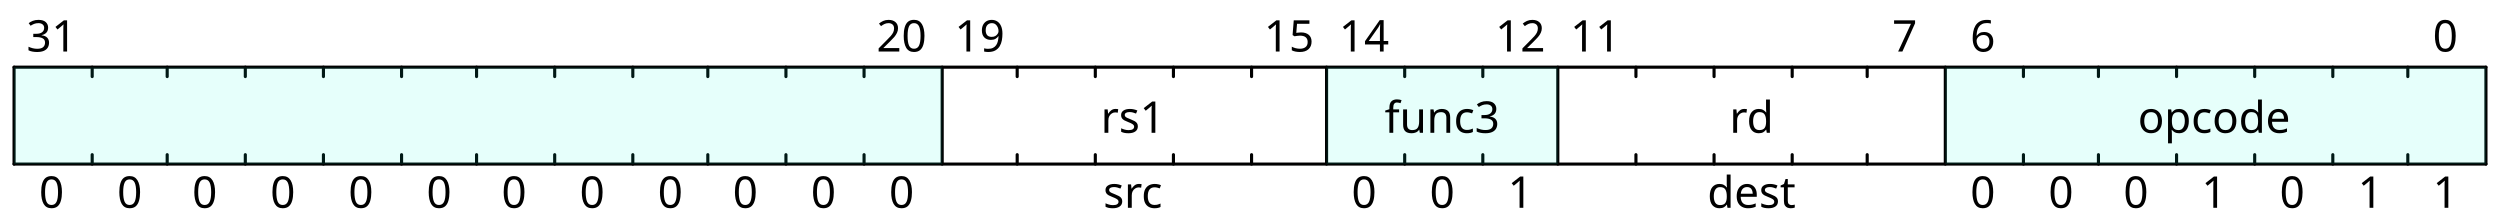
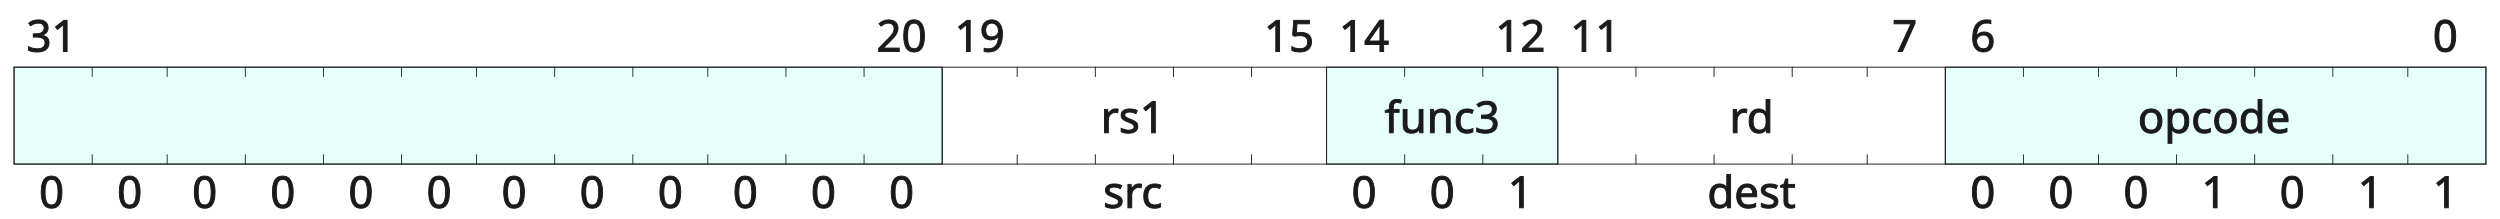
<svg xmlns="http://www.w3.org/2000/svg" width="800" height="70" viewBox="0 0 800 70" class="WaveDrom">
+   <style>
+         g { fill: #1a1a1aff;
+             stroke: #1a1a1aff;
+             stroke-width: 0.3}
+         rect {fill-opacity:0.1;fill:#00ffd5}
+ 
+         @media (prefers-color-scheme: dark) {
+         g {fill: rgb(117, 116, 116);
+             stroke: rgb(117, 116, 116) }
+         text {fill: #ccccccff;
+             stroke: #ccccccff }
+         rect {fill: #08bbb5;
+             fill-opacity: 0.3}
+         }
+   </style>
  <g transform="translate(0.5,0.5)" text-anchor="middle" font-size="14" font-family="sans-serif" font-weight="normal">
    <g transform="translate(4,21)">
      <g stroke="black" stroke-width="1" stroke-linecap="round">
        <line x2="791" />
        <line y2="31" />
        <line x2="791" y1="31" y2="31" />
        <line x1="791" x2="791" y2="31" />
        <line x1="766" x2="766" y2="3" />
        <line x1="766" x2="766" y1="31" y2="28" />
        <line x1="742" x2="742" y2="3" />
        <line x1="742" x2="742" y1="31" y2="28" />
        <line x1="717" x2="717" y2="3" />
        <line x1="717" x2="717" y1="31" y2="28" />
        <line x1="692" x2="692" y2="3" />
        <line x1="692" x2="692" y1="31" y2="28" />
        <line x1="667" x2="667" y2="3" />
        <line x1="667" x2="667" y1="31" y2="28" />
        <line x1="643" x2="643" y2="3" />
        <line x1="643" x2="643" y1="31" y2="28" />
        <line x1="618" x2="618" y2="31" />
        <line x1="593" x2="593" y2="3" />
        <line x1="593" x2="593" y1="31" y2="28" />
        <line x1="569" x2="569" y2="3" />
        <line x1="569" x2="569" y1="31" y2="28" />
        <line x1="544" x2="544" y2="3" />
        <line x1="544" x2="544" y1="31" y2="28" />
        <line x1="519" x2="519" y2="3" />
        <line x1="519" x2="519" y1="31" y2="28" />
        <line x1="494" x2="494" y2="31" />
        <line x1="470" x2="470" y2="3" />
        <line x1="470" x2="470" y1="31" y2="28" />
        <line x1="445" x2="445" y2="3" />
        <line x1="445" x2="445" y1="31" y2="28" />
        <line x1="420" x2="420" y2="31" />
        <line x1="396" x2="396" y2="3" />
        <line x1="396" x2="396" y1="31" y2="28" />
        <line x1="371" x2="371" y2="3" />
        <line x1="371" x2="371" y1="31" y2="28" />
        <line x1="346" x2="346" y2="3" />
        <line x1="346" x2="346" y1="31" y2="28" />
        <line x1="321" x2="321" y2="3" />
        <line x1="321" x2="321" y1="31" y2="28" />
        <line x1="297" x2="297" y2="31" />
        <line x1="272" x2="272" y2="3" />
        <line x1="272" x2="272" y1="31" y2="28" />
        <line x1="247" x2="247" y2="3" />
        <line x1="247" x2="247" y1="31" y2="28" />
        <line x1="222" x2="222" y2="3" />
        <line x1="222" x2="222" y1="31" y2="28" />
        <line x1="198" x2="198" y2="3" />
        <line x1="198" x2="198" y1="31" y2="28" />
        <line x1="173" x2="173" y2="3" />
        <line x1="173" x2="173" y1="31" y2="28" />
        <line x1="148" x2="148" y2="3" />
        <line x1="148" x2="148" y1="31" y2="28" />
        <line x1="124" x2="124" y2="3" />
        <line x1="124" x2="124" y1="31" y2="28" />
        <line x1="99" x2="99" y2="3" />
        <line x1="99" x2="99" y1="31" y2="28" />
        <line x1="74" x2="74" y2="3" />
        <line x1="74" x2="74" y1="31" y2="28" />
        <line x1="49" x2="49" y2="3" />
        <line x1="49" x2="49" y1="31" y2="28" />
        <line x1="25" x2="25" y2="3" />
        <line x1="25" x2="25" y1="31" y2="28" />
      </g>
      <g>
        <g>
-           <rect x="618" width="173" height="31" field="opcode" style="fill-opacity:0.1;fill:#00ffd5" />
-           <rect x="420" width="74" height="31" field="func3" style="fill-opacity:0.1;fill:#00ffd5" />
-           <rect width="297" height="31" field="" style="fill-opacity:0.1;fill:#00ffd5" />
+           <rect x="618" width="173" height="31" field="opcode" />
+           <rect x="420" width="74" height="31" field="func3" />
+           <rect width="297" height="31" field="" />
        </g>
        <g transform="translate(12,-11)">
          <g transform="translate(766)">
            <text y="6">0</text>
          </g>
          <g transform="translate(618)">
            <text y="6">6</text>
          </g>
          <g transform="translate(593)">
            <text y="6">7</text>
          </g>
          <g transform="translate(494)">
            <text y="6">11</text>
          </g>
          <g transform="translate(470)">
            <text y="6">12</text>
          </g>
          <g transform="translate(420)">
            <text y="6">14</text>
          </g>
          <g transform="translate(396)">
            <text y="6">15</text>
          </g>
          <g transform="translate(297)">
            <text y="6">19</text>
          </g>
          <g transform="translate(272)">
            <text y="6">20</text>
          </g>
          <g transform="translate(0)">
            <text y="6">31</text>
          </g>
        </g>
        <g transform="translate(12,15)">
          <g transform="translate(692)">
            <text y="6">
              <tspan>opcode</tspan>
            </text>
          </g>
          <g transform="translate(544)">
            <text y="6">
              <tspan>rd</tspan>
            </text>
          </g>
          <g transform="translate(445)">
            <text y="6">
              <tspan>func3</tspan>
            </text>
          </g>
          <g transform="translate(346)">
            <text y="6">
              <tspan>rs1</tspan>
            </text>
          </g>
          <g transform="translate(136)">
            <text y="6">
              <tspan />
            </text>
          </g>
        </g>
        <g transform="translate(12,39)">
          <g>
            <g transform="translate(766)">
              <text y="6">1</text>
            </g>
            <g transform="translate(742)">
              <text y="6">1</text>
            </g>
            <g transform="translate(717)">
              <text y="6">0</text>
            </g>
            <g transform="translate(692)">
              <text y="6">1</text>
            </g>
            <g transform="translate(667)">
              <text y="6">0</text>
            </g>
            <g transform="translate(643)">
              <text y="6">0</text>
            </g>
            <g transform="translate(618)">
              <text y="6">0</text>
            </g>
          </g>
          <g transform="translate(544)">
            <text y="6">
              <tspan>dest</tspan>
            </text>
          </g>
          <g>
            <g transform="translate(470)">
              <text y="6">1</text>
            </g>
            <g transform="translate(445)">
              <text y="6">0</text>
            </g>
            <g transform="translate(420)">
              <text y="6">0</text>
            </g>
          </g>
          <g transform="translate(346)">
            <text y="6">
              <tspan>src</tspan>
            </text>
          </g>
          <g>
            <g transform="translate(272)">
              <text y="6">0</text>
            </g>
            <g transform="translate(247)">
              <text y="6">0</text>
            </g>
            <g transform="translate(222)">
              <text y="6">0</text>
            </g>
            <g transform="translate(198)">
              <text y="6">0</text>
            </g>
            <g transform="translate(173)">
              <text y="6">0</text>
            </g>
            <g transform="translate(148)">
              <text y="6">0</text>
            </g>
            <g transform="translate(124)">
              <text y="6">0</text>
            </g>
            <g transform="translate(99)">
              <text y="6">0</text>
            </g>
            <g transform="translate(74)">
              <text y="6">0</text>
            </g>
            <g transform="translate(49)">
              <text y="6">0</text>
            </g>
            <g transform="translate(25)">
              <text y="6">0</text>
            </g>
            <g transform="translate(0)">
              <text y="6">0</text>
            </g>
          </g>
        </g>
      </g>
    </g>
  </g>
</svg>
